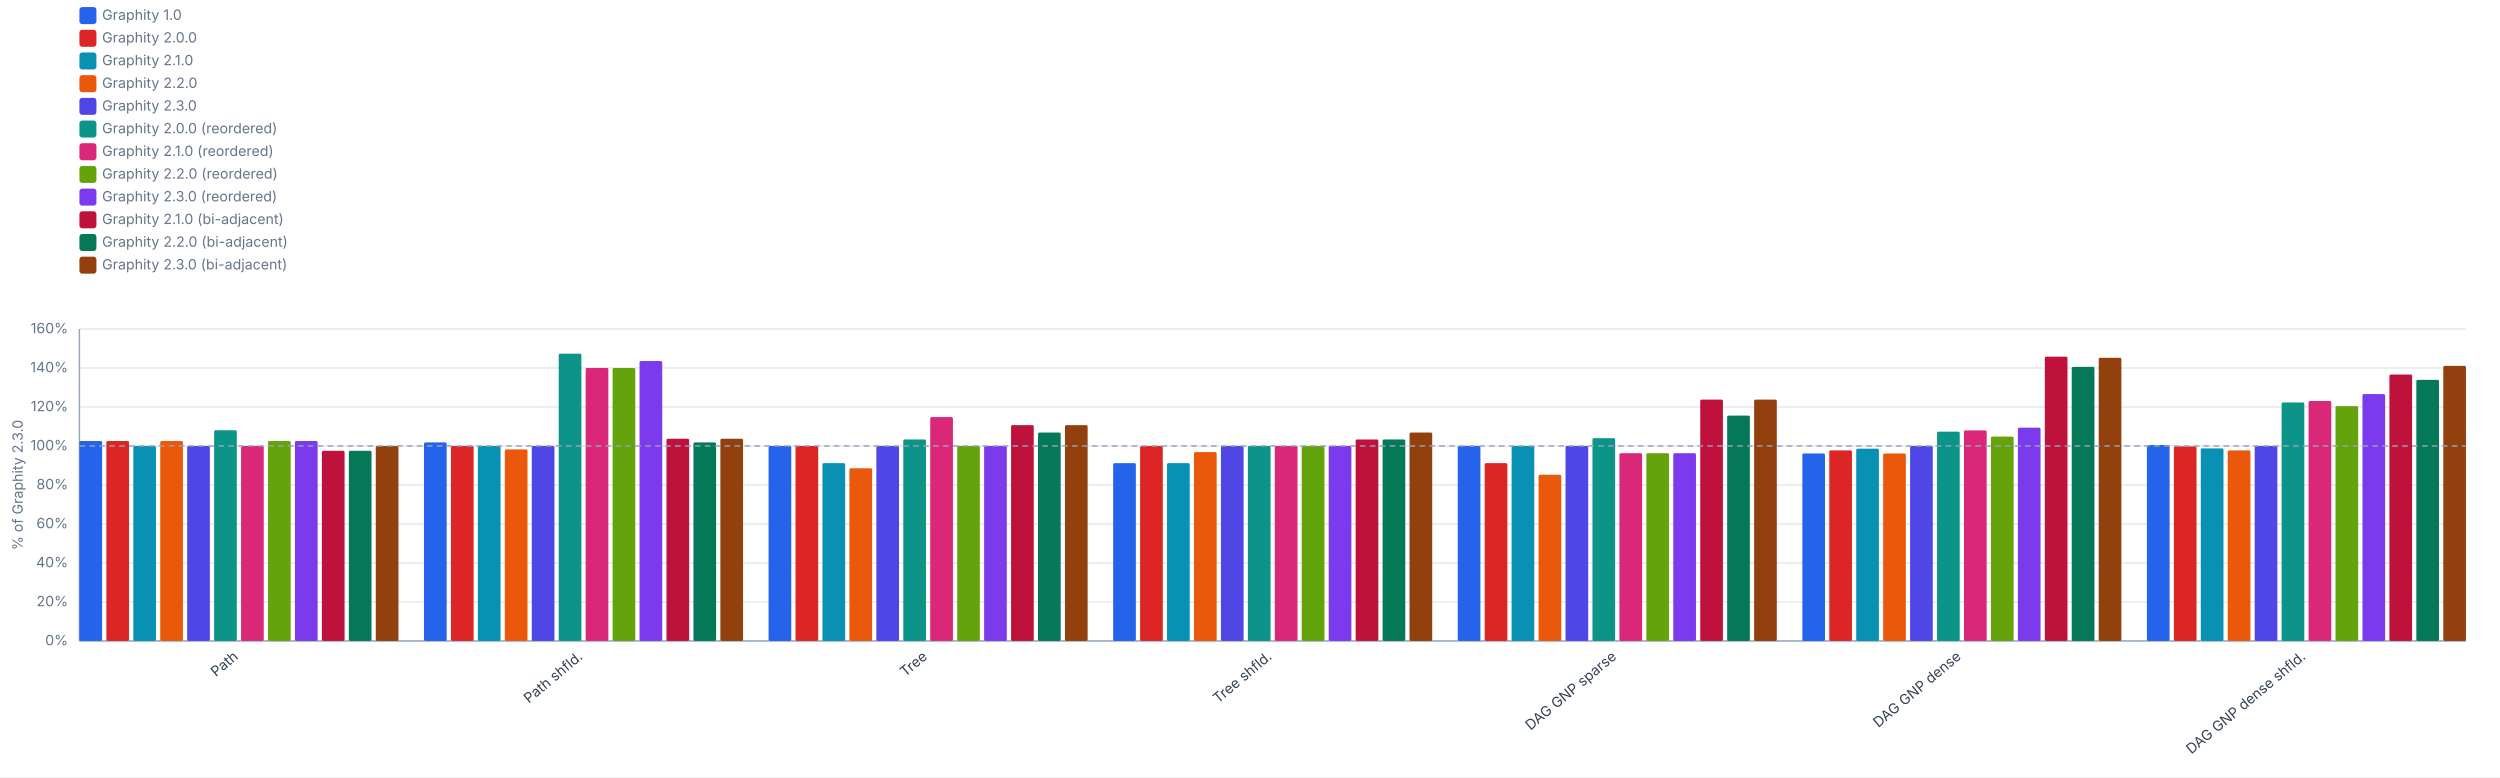
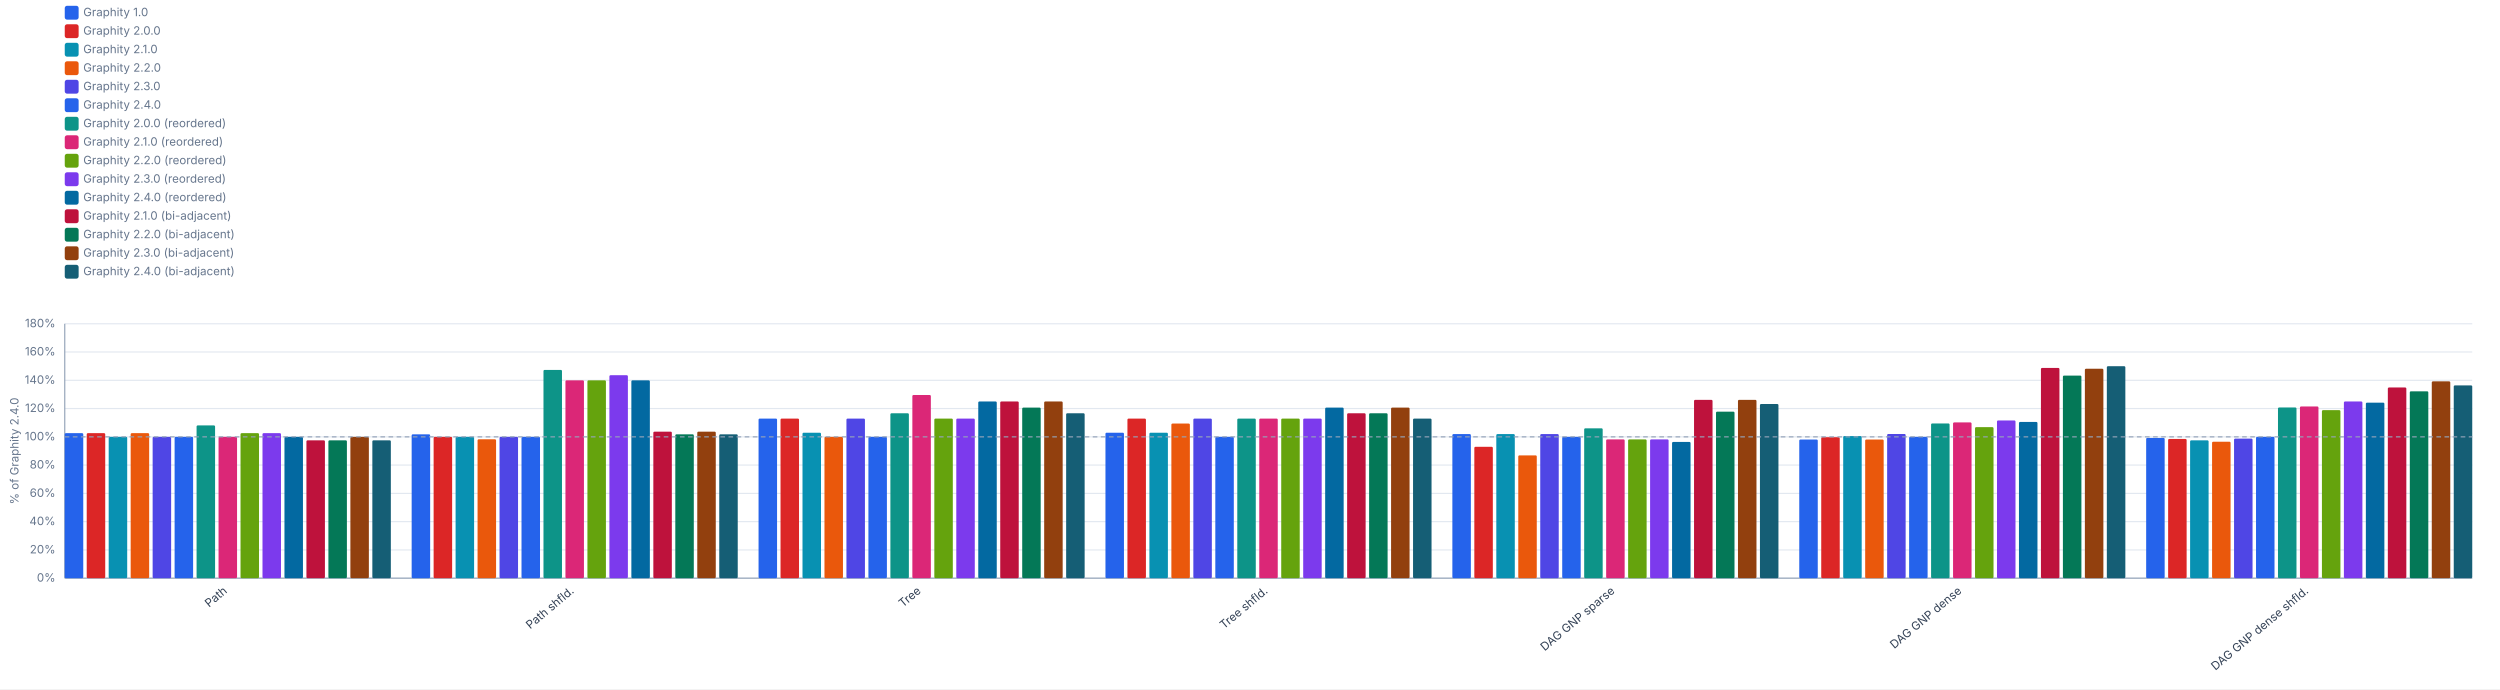
- <svg xmlns="http://www.w3.org/2000/svg" width="1763" height="548" viewBox="0 0 1763 548" role="img">
+ <svg xmlns="http://www.w3.org/2000/svg" width="2162" height="596" viewBox="0 0 2162 596" role="img">
  <style>text{font-family:ui-sans-serif,system-ui,-apple-system,Segoe UI,sans-serif;font-size:11px;fill:#334155}.axis{stroke:#94a3b8;stroke-width:1;fill:none}.grid{stroke:#e2e8f0;stroke-width:1}.ylabel{fill:#64748b;font-size:10px}.tick{fill:#64748b;font-size:10px}.xlabel{font-size:10px}</style>
-   <rect x="0" y="0" width="1763" height="548" fill="#ffffff" />
+   <rect x="0" y="0" width="2162" height="596" fill="#ffffff" />
  <rect x="56" y="5" width="12" height="12" rx="2" fill="#2563eb" />
  <text x="72" y="14" class="tick">Graphity 1.0</text>
  <rect x="56" y="21" width="12" height="12" rx="2" fill="#dc2626" />
  <text x="72" y="30" class="tick">Graphity 2.0.0</text>
  <rect x="56" y="37" width="12" height="12" rx="2" fill="#0891b2" />
  <text x="72" y="46" class="tick">Graphity 2.1.0</text>
  <rect x="56" y="53" width="12" height="12" rx="2" fill="#ea580c" />
  <text x="72" y="62" class="tick">Graphity 2.2.0</text>
  <rect x="56" y="69" width="12" height="12" rx="2" fill="#4f46e5" />
  <text x="72" y="78" class="tick">Graphity 2.3.0</text>
-   <rect x="56" y="85" width="12" height="12" rx="2" fill="#0d9488" />
-   <text x="72" y="94" class="tick">Graphity 2.0.0 (reordered)</text>
-   <rect x="56" y="101" width="12" height="12" rx="2" fill="#db2777" />
-   <text x="72" y="110" class="tick">Graphity 2.1.0 (reordered)</text>
-   <rect x="56" y="117" width="12" height="12" rx="2" fill="#65a30d" />
-   <text x="72" y="126" class="tick">Graphity 2.2.0 (reordered)</text>
-   <rect x="56" y="133" width="12" height="12" rx="2" fill="#7c3aed" />
-   <text x="72" y="142" class="tick">Graphity 2.3.0 (reordered)</text>
-   <rect x="56" y="149" width="12" height="12" rx="2" fill="#be123c" />
-   <text x="72" y="158" class="tick">Graphity 2.1.0 (bi-adjacent)</text>
-   <rect x="56" y="165" width="12" height="12" rx="2" fill="#047857" />
-   <text x="72" y="174" class="tick">Graphity 2.2.0 (bi-adjacent)</text>
-   <rect x="56" y="181" width="12" height="12" rx="2" fill="#92400e" />
-   <text x="72" y="190" class="tick">Graphity 2.3.0 (bi-adjacent)</text>
-   <line class="grid" x1="56" y1="452.0" x2="1739" y2="452.0" />
-   <text class="tick" x="48" y="455.0" text-anchor="end">0%</text>
-   <line class="grid" x1="56" y1="424.5" x2="1739" y2="424.5" />
-   <text class="tick" x="48" y="427.5" text-anchor="end">20%</text>
-   <line class="grid" x1="56" y1="397.0" x2="1739" y2="397.0" />
-   <text class="tick" x="48" y="400.0" text-anchor="end">40%</text>
-   <line class="grid" x1="56" y1="369.5" x2="1739" y2="369.5" />
-   <text class="tick" x="48" y="372.5" text-anchor="end">60%</text>
-   <line class="grid" x1="56" y1="342.0" x2="1739" y2="342.0" />
-   <text class="tick" x="48" y="345.0" text-anchor="end">80%</text>
-   <line class="grid" x1="56" y1="314.5" x2="1739" y2="314.5" />
-   <text class="tick" x="48" y="317.5" text-anchor="end">100%</text>
-   <line class="grid" x1="56" y1="287.0" x2="1739" y2="287.0" />
-   <text class="tick" x="48" y="290.0" text-anchor="end">120%</text>
-   <line class="grid" x1="56" y1="259.5" x2="1739" y2="259.5" />
-   <text class="tick" x="48" y="262.5" text-anchor="end">140%</text>
-   <line class="grid" x1="56" y1="232.0" x2="1739" y2="232.0" />
-   <text class="tick" x="48" y="235.0" text-anchor="end">160%</text>
-   <line class="axis" x1="56" y1="232" x2="56" y2="452" />
-   <line class="axis" x1="56" y1="452" x2="1739" y2="452" />
-   <text class="ylabel" x="16" y="342.0" text-anchor="middle" transform="rotate(-90 16 342.0)">% of Graphity 2.3.0</text>
-   <text class="xlabel" x="168.5" y="464.0" text-anchor="end" transform="rotate(-40 168.5 464.0)">Path</text>
-   <rect x="56.0" y="311.0" width="16" height="141.0" fill="#2563eb" rx="1" />
-   <rect x="75.0" y="311.0" width="16" height="141.0" fill="#dc2626" rx="1" />
-   <rect x="94.0" y="314.5" width="16" height="137.5" fill="#0891b2" rx="1" />
-   <rect x="113.0" y="311.0" width="16" height="141.0" fill="#ea580c" rx="1" />
-   <rect x="132.0" y="314.5" width="16" height="137.5" fill="#4f46e5" rx="1" />
-   <rect x="151.0" y="303.4" width="16" height="148.6" fill="#0d9488" rx="1" />
-   <rect x="170.0" y="314.5" width="16" height="137.5" fill="#db2777" rx="1" />
-   <rect x="189.0" y="311.0" width="16" height="141.0" fill="#65a30d" rx="1" />
-   <rect x="208.0" y="311.0" width="16" height="141.0" fill="#7c3aed" rx="1" />
-   <rect x="227.0" y="317.9" width="16" height="134.1" fill="#be123c" rx="1" />
-   <rect x="246.0" y="317.9" width="16" height="134.1" fill="#047857" rx="1" />
-   <rect x="265.0" y="314.5" width="16" height="137.5" fill="#92400e" rx="1" />
-   <text class="xlabel" x="411.5" y="464.0" text-anchor="end" transform="rotate(-40 411.5 464.0)">Path shfld.</text>
-   <rect x="299.0" y="312.0" width="16" height="140.0" fill="#2563eb" rx="1" />
-   <rect x="318.0" y="314.5" width="16" height="137.5" fill="#dc2626" rx="1" />
-   <rect x="337.0" y="314.5" width="16" height="137.5" fill="#0891b2" rx="1" />
-   <rect x="356.0" y="316.9" width="16" height="135.1" fill="#ea580c" rx="1" />
-   <rect x="375.0" y="314.5" width="16" height="137.5" fill="#4f46e5" rx="1" />
-   <rect x="394.0" y="249.4" width="16" height="202.6" fill="#0d9488" rx="1" />
-   <rect x="413.0" y="259.5" width="16" height="192.5" fill="#db2777" rx="1" />
-   <rect x="432.0" y="259.5" width="16" height="192.5" fill="#65a30d" rx="1" />
-   <rect x="451.0" y="254.6" width="16" height="197.4" fill="#7c3aed" rx="1" />
-   <rect x="470.0" y="309.4" width="16" height="142.6" fill="#be123c" rx="1" />
-   <rect x="489.0" y="312.0" width="16" height="140.0" fill="#047857" rx="1" />
-   <rect x="508.0" y="309.4" width="16" height="142.6" fill="#92400e" rx="1" />
-   <text class="xlabel" x="654.5" y="464.0" text-anchor="end" transform="rotate(-40 654.5 464.0)">Tree</text>
-   <rect x="542.0" y="314.5" width="16" height="137.5" fill="#2563eb" rx="1" />
-   <rect x="561.0" y="314.5" width="16" height="137.5" fill="#dc2626" rx="1" />
-   <rect x="580.0" y="326.6" width="16" height="125.4" fill="#0891b2" rx="1" />
-   <rect x="599.0" y="330.2" width="16" height="121.8" fill="#ea580c" rx="1" />
-   <rect x="618.0" y="314.5" width="16" height="137.5" fill="#4f46e5" rx="1" />
-   <rect x="637.0" y="309.9" width="16" height="142.1" fill="#0d9488" rx="1" />
-   <rect x="656.0" y="294.1" width="16" height="157.9" fill="#db2777" rx="1" />
-   <rect x="675.0" y="314.5" width="16" height="137.5" fill="#65a30d" rx="1" />
-   <rect x="694.0" y="314.5" width="16" height="137.5" fill="#7c3aed" rx="1" />
-   <rect x="713.0" y="299.8" width="16" height="152.2" fill="#be123c" rx="1" />
-   <rect x="732.0" y="305.0" width="16" height="147.0" fill="#047857" rx="1" />
-   <rect x="751.0" y="299.8" width="16" height="152.2" fill="#92400e" rx="1" />
-   <text class="xlabel" x="897.5" y="464.0" text-anchor="end" transform="rotate(-40 897.5 464.0)">Tree shfld.</text>
-   <rect x="785.0" y="326.6" width="16" height="125.4" fill="#2563eb" rx="1" />
-   <rect x="804.0" y="314.5" width="16" height="137.5" fill="#dc2626" rx="1" />
-   <rect x="823.0" y="326.6" width="16" height="125.4" fill="#0891b2" rx="1" />
-   <rect x="842.0" y="318.8" width="16" height="133.2" fill="#ea580c" rx="1" />
-   <rect x="861.0" y="314.5" width="16" height="137.5" fill="#4f46e5" rx="1" />
-   <rect x="880.0" y="314.5" width="16" height="137.5" fill="#0d9488" rx="1" />
-   <rect x="899.0" y="314.5" width="16" height="137.5" fill="#db2777" rx="1" />
-   <rect x="918.0" y="314.5" width="16" height="137.5" fill="#65a30d" rx="1" />
-   <rect x="937.0" y="314.5" width="16" height="137.5" fill="#7c3aed" rx="1" />
-   <rect x="956.0" y="309.9" width="16" height="142.1" fill="#be123c" rx="1" />
-   <rect x="975.0" y="309.9" width="16" height="142.1" fill="#047857" rx="1" />
-   <rect x="994.0" y="305.0" width="16" height="147.0" fill="#92400e" rx="1" />
-   <text class="xlabel" x="1140.5" y="464.0" text-anchor="end" transform="rotate(-40 1140.5 464.0)">DAG GNP sparse</text>
-   <rect x="1028.0" y="314.5" width="16" height="137.5" fill="#2563eb" rx="1" />
-   <rect x="1047.0" y="326.6" width="16" height="125.4" fill="#dc2626" rx="1" />
-   <rect x="1066.0" y="314.5" width="16" height="137.5" fill="#0891b2" rx="1" />
-   <rect x="1085.0" y="334.8" width="16" height="117.2" fill="#ea580c" rx="1" />
-   <rect x="1104.0" y="314.5" width="16" height="137.5" fill="#4f46e5" rx="1" />
-   <rect x="1123.0" y="309.0" width="16" height="143.0" fill="#0d9488" rx="1" />
-   <rect x="1142.0" y="319.6" width="16" height="132.4" fill="#db2777" rx="1" />
-   <rect x="1161.0" y="319.6" width="16" height="132.4" fill="#65a30d" rx="1" />
-   <rect x="1180.0" y="319.6" width="16" height="132.4" fill="#7c3aed" rx="1" />
-   <rect x="1199.0" y="281.8" width="16" height="170.2" fill="#be123c" rx="1" />
-   <rect x="1218.0" y="293.1" width="16" height="158.9" fill="#047857" rx="1" />
-   <rect x="1237.0" y="281.8" width="16" height="170.2" fill="#92400e" rx="1" />
-   <text class="xlabel" x="1383.5" y="464.0" text-anchor="end" transform="rotate(-40 1383.5 464.0)">DAG GNP dense</text>
-   <rect x="1271.0" y="319.8" width="16" height="132.2" fill="#2563eb" rx="1" />
-   <rect x="1290.0" y="317.6" width="16" height="134.4" fill="#dc2626" rx="1" />
-   <rect x="1309.0" y="316.4" width="16" height="135.6" fill="#0891b2" rx="1" />
-   <rect x="1328.0" y="319.8" width="16" height="132.2" fill="#ea580c" rx="1" />
-   <rect x="1347.0" y="314.5" width="16" height="137.5" fill="#4f46e5" rx="1" />
-   <rect x="1366.0" y="304.4" width="16" height="147.6" fill="#0d9488" rx="1" />
-   <rect x="1385.0" y="303.5" width="16" height="148.5" fill="#db2777" rx="1" />
-   <rect x="1404.0" y="307.9" width="16" height="144.1" fill="#65a30d" rx="1" />
-   <rect x="1423.0" y="301.6" width="16" height="150.4" fill="#7c3aed" rx="1" />
-   <rect x="1442.0" y="251.5" width="16" height="200.5" fill="#be123c" rx="1" />
-   <rect x="1461.0" y="258.7" width="16" height="193.3" fill="#047857" rx="1" />
-   <rect x="1480.0" y="252.3" width="16" height="199.7" fill="#92400e" rx="1" />
-   <text class="xlabel" x="1626.5" y="464.0" text-anchor="end" transform="rotate(-40 1626.5 464.0)">DAG GNP dense shfld.</text>
-   <rect x="1514.0" y="313.8" width="16" height="138.2" fill="#2563eb" rx="1" />
-   <rect x="1533.0" y="314.8" width="16" height="137.2" fill="#dc2626" rx="1" />
-   <rect x="1552.0" y="316.2" width="16" height="135.8" fill="#0891b2" rx="1" />
-   <rect x="1571.0" y="317.6" width="16" height="134.4" fill="#ea580c" rx="1" />
-   <rect x="1590.0" y="314.5" width="16" height="137.5" fill="#4f46e5" rx="1" />
-   <rect x="1609.0" y="283.8" width="16" height="168.2" fill="#0d9488" rx="1" />
-   <rect x="1628.0" y="282.8" width="16" height="169.2" fill="#db2777" rx="1" />
-   <rect x="1647.0" y="286.4" width="16" height="165.6" fill="#65a30d" rx="1" />
-   <rect x="1666.0" y="277.9" width="16" height="174.1" fill="#7c3aed" rx="1" />
-   <rect x="1685.0" y="264.1" width="16" height="187.9" fill="#be123c" rx="1" />
-   <rect x="1704.0" y="267.9" width="16" height="184.1" fill="#047857" rx="1" />
-   <rect x="1723.0" y="258.0" width="16" height="194.0" fill="#92400e" rx="1" />
-   <line x1="56" y1="314.5" x2="1739" y2="314.5" stroke="#94a3b8" stroke-width="1" stroke-dasharray="4 3" />
+   <rect x="56" y="85" width="12" height="12" rx="2" fill="#2563eb" />
+   <text x="72" y="94" class="tick">Graphity 2.4.0</text>
+   <rect x="56" y="101" width="12" height="12" rx="2" fill="#0d9488" />
+   <text x="72" y="110" class="tick">Graphity 2.0.0 (reordered)</text>
+   <rect x="56" y="117" width="12" height="12" rx="2" fill="#db2777" />
+   <text x="72" y="126" class="tick">Graphity 2.1.0 (reordered)</text>
+   <rect x="56" y="133" width="12" height="12" rx="2" fill="#65a30d" />
+   <text x="72" y="142" class="tick">Graphity 2.2.0 (reordered)</text>
+   <rect x="56" y="149" width="12" height="12" rx="2" fill="#7c3aed" />
+   <text x="72" y="158" class="tick">Graphity 2.3.0 (reordered)</text>
+   <rect x="56" y="165" width="12" height="12" rx="2" fill="#0369a1" />
+   <text x="72" y="174" class="tick">Graphity 2.4.0 (reordered)</text>
+   <rect x="56" y="181" width="12" height="12" rx="2" fill="#be123c" />
+   <text x="72" y="190" class="tick">Graphity 2.1.0 (bi-adjacent)</text>
+   <rect x="56" y="197" width="12" height="12" rx="2" fill="#047857" />
+   <text x="72" y="206" class="tick">Graphity 2.2.0 (bi-adjacent)</text>
+   <rect x="56" y="213" width="12" height="12" rx="2" fill="#92400e" />
+   <text x="72" y="222" class="tick">Graphity 2.3.0 (bi-adjacent)</text>
+   <rect x="56" y="229" width="12" height="12" rx="2" fill="#155e75" />
+   <text x="72" y="238" class="tick">Graphity 2.4.0 (bi-adjacent)</text>
+   <line class="grid" x1="56" y1="500.0" x2="2138" y2="500.0" />
+   <text class="tick" x="48" y="503.0" text-anchor="end">0%</text>
+   <line class="grid" x1="56" y1="475.6" x2="2138" y2="475.6" />
+   <text class="tick" x="48" y="478.6" text-anchor="end">20%</text>
+   <line class="grid" x1="56" y1="451.1" x2="2138" y2="451.1" />
+   <text class="tick" x="48" y="454.1" text-anchor="end">40%</text>
+   <line class="grid" x1="56" y1="426.7" x2="2138" y2="426.7" />
+   <text class="tick" x="48" y="429.7" text-anchor="end">60%</text>
+   <line class="grid" x1="56" y1="402.2" x2="2138" y2="402.2" />
+   <text class="tick" x="48" y="405.2" text-anchor="end">80%</text>
+   <line class="grid" x1="56" y1="377.8" x2="2138" y2="377.8" />
+   <text class="tick" x="48" y="380.8" text-anchor="end">100%</text>
+   <line class="grid" x1="56" y1="353.3" x2="2138" y2="353.3" />
+   <text class="tick" x="48" y="356.3" text-anchor="end">120%</text>
+   <line class="grid" x1="56" y1="328.9" x2="2138" y2="328.9" />
+   <text class="tick" x="48" y="331.9" text-anchor="end">140%</text>
+   <line class="grid" x1="56" y1="304.4" x2="2138" y2="304.4" />
+   <text class="tick" x="48" y="307.4" text-anchor="end">160%</text>
+   <line class="grid" x1="56" y1="280.0" x2="2138" y2="280.0" />
+   <text class="tick" x="48" y="283.0" text-anchor="end">180%</text>
+   <line class="axis" x1="56" y1="280" x2="56" y2="500" />
+   <line class="axis" x1="56" y1="500" x2="2138" y2="500" />
+   <text class="ylabel" x="16" y="390.0" text-anchor="middle" transform="rotate(-90 16 390.0)">% of Graphity 2.4.0</text>
+   <text class="xlabel" x="197.0" y="512.0" text-anchor="end" transform="rotate(-40 197.0 512.0)">Path</text>
+   <rect x="56.0" y="374.6" width="16" height="125.4" fill="#2563eb" rx="1" />
+   <rect x="75.0" y="374.6" width="16" height="125.4" fill="#dc2626" rx="1" />
+   <rect x="94.0" y="377.8" width="16" height="122.2" fill="#0891b2" rx="1" />
+   <rect x="113.0" y="374.6" width="16" height="125.4" fill="#ea580c" rx="1" />
+   <rect x="132.0" y="377.8" width="16" height="122.2" fill="#4f46e5" rx="1" />
+   <rect x="151.0" y="377.8" width="16" height="122.2" fill="#2563eb" rx="1" />
+   <rect x="170.0" y="367.9" width="16" height="132.1" fill="#0d9488" rx="1" />
+   <rect x="189.0" y="377.8" width="16" height="122.2" fill="#db2777" rx="1" />
+   <rect x="208.0" y="374.6" width="16" height="125.4" fill="#65a30d" rx="1" />
+   <rect x="227.0" y="374.6" width="16" height="125.4" fill="#7c3aed" rx="1" />
+   <rect x="246.0" y="377.8" width="16" height="122.2" fill="#0369a1" rx="1" />
+   <rect x="265.0" y="380.8" width="16" height="119.2" fill="#be123c" rx="1" />
+   <rect x="284.0" y="380.8" width="16" height="119.2" fill="#047857" rx="1" />
+   <rect x="303.0" y="377.8" width="16" height="122.2" fill="#92400e" rx="1" />
+   <rect x="322.0" y="380.8" width="16" height="119.2" fill="#155e75" rx="1" />
+   <text class="xlabel" x="497.0" y="512.0" text-anchor="end" transform="rotate(-40 497.0 512.0)">Path shfld.</text>
+   <rect x="356.0" y="375.6" width="16" height="124.4" fill="#2563eb" rx="1" />
+   <rect x="375.0" y="377.8" width="16" height="122.2" fill="#dc2626" rx="1" />
+   <rect x="394.0" y="377.8" width="16" height="122.2" fill="#0891b2" rx="1" />
+   <rect x="413.0" y="379.9" width="16" height="120.1" fill="#ea580c" rx="1" />
+   <rect x="432.0" y="377.8" width="16" height="122.2" fill="#4f46e5" rx="1" />
+   <rect x="451.0" y="377.8" width="16" height="122.2" fill="#2563eb" rx="1" />
+   <rect x="470.0" y="319.9" width="16" height="180.1" fill="#0d9488" rx="1" />
+   <rect x="489.0" y="328.9" width="16" height="171.1" fill="#db2777" rx="1" />
+   <rect x="508.0" y="328.9" width="16" height="171.1" fill="#65a30d" rx="1" />
+   <rect x="527.0" y="324.5" width="16" height="175.5" fill="#7c3aed" rx="1" />
+   <rect x="546.0" y="328.9" width="16" height="171.1" fill="#0369a1" rx="1" />
+   <rect x="565.0" y="373.3" width="16" height="126.7" fill="#be123c" rx="1" />
+   <rect x="584.0" y="375.6" width="16" height="124.4" fill="#047857" rx="1" />
+   <rect x="603.0" y="373.3" width="16" height="126.7" fill="#92400e" rx="1" />
+   <rect x="622.0" y="375.6" width="16" height="124.4" fill="#155e75" rx="1" />
+   <text class="xlabel" x="797.0" y="512.0" text-anchor="end" transform="rotate(-40 797.0 512.0)">Tree</text>
+   <rect x="656.0" y="362.0" width="16" height="138.0" fill="#2563eb" rx="1" />
+   <rect x="675.0" y="362.0" width="16" height="138.0" fill="#dc2626" rx="1" />
+   <rect x="694.0" y="374.2" width="16" height="125.8" fill="#0891b2" rx="1" />
+   <rect x="713.0" y="377.8" width="16" height="122.2" fill="#ea580c" rx="1" />
+   <rect x="732.0" y="362.0" width="16" height="138.0" fill="#4f46e5" rx="1" />
+   <rect x="751.0" y="377.8" width="16" height="122.2" fill="#2563eb" rx="1" />
+   <rect x="770.0" y="357.4" width="16" height="142.6" fill="#0d9488" rx="1" />
+   <rect x="789.0" y="341.6" width="16" height="158.4" fill="#db2777" rx="1" />
+   <rect x="808.0" y="362.0" width="16" height="138.0" fill="#65a30d" rx="1" />
+   <rect x="827.0" y="362.0" width="16" height="138.0" fill="#7c3aed" rx="1" />
+   <rect x="846.0" y="347.2" width="16" height="152.8" fill="#0369a1" rx="1" />
+   <rect x="865.0" y="347.2" width="16" height="152.8" fill="#be123c" rx="1" />
+   <rect x="884.0" y="352.5" width="16" height="147.5" fill="#047857" rx="1" />
+   <rect x="903.0" y="347.2" width="16" height="152.8" fill="#92400e" rx="1" />
+   <rect x="922.0" y="357.4" width="16" height="142.6" fill="#155e75" rx="1" />
+   <text class="xlabel" x="1097.0" y="512.0" text-anchor="end" transform="rotate(-40 1097.0 512.0)">Tree shfld.</text>
+   <rect x="956.0" y="374.2" width="16" height="125.8" fill="#2563eb" rx="1" />
+   <rect x="975.0" y="362.0" width="16" height="138.0" fill="#dc2626" rx="1" />
+   <rect x="994.0" y="374.2" width="16" height="125.8" fill="#0891b2" rx="1" />
+   <rect x="1013.0" y="366.3" width="16" height="133.7" fill="#ea580c" rx="1" />
+   <rect x="1032.0" y="362.0" width="16" height="138.0" fill="#4f46e5" rx="1" />
+   <rect x="1051.0" y="377.8" width="16" height="122.2" fill="#2563eb" rx="1" />
+   <rect x="1070.0" y="362.0" width="16" height="138.0" fill="#0d9488" rx="1" />
+   <rect x="1089.0" y="362.0" width="16" height="138.0" fill="#db2777" rx="1" />
+   <rect x="1108.0" y="362.0" width="16" height="138.0" fill="#65a30d" rx="1" />
+   <rect x="1127.0" y="362.0" width="16" height="138.0" fill="#7c3aed" rx="1" />
+   <rect x="1146.0" y="352.5" width="16" height="147.5" fill="#0369a1" rx="1" />
+   <rect x="1165.0" y="357.4" width="16" height="142.6" fill="#be123c" rx="1" />
+   <rect x="1184.0" y="357.4" width="16" height="142.6" fill="#047857" rx="1" />
+   <rect x="1203.0" y="352.5" width="16" height="147.5" fill="#92400e" rx="1" />
+   <rect x="1222.0" y="362.0" width="16" height="138.0" fill="#155e75" rx="1" />
+   <text class="xlabel" x="1397.0" y="512.0" text-anchor="end" transform="rotate(-40 1397.0 512.0)">DAG GNP sparse</text>
+   <rect x="1256.0" y="375.4" width="16" height="124.6" fill="#2563eb" rx="1" />
+   <rect x="1275.0" y="386.4" width="16" height="113.6" fill="#dc2626" rx="1" />
+   <rect x="1294.0" y="375.4" width="16" height="124.6" fill="#0891b2" rx="1" />
+   <rect x="1313.0" y="393.8" width="16" height="106.2" fill="#ea580c" rx="1" />
+   <rect x="1332.0" y="375.4" width="16" height="124.6" fill="#4f46e5" rx="1" />
+   <rect x="1351.0" y="377.8" width="16" height="122.2" fill="#2563eb" rx="1" />
+   <rect x="1370.0" y="370.4" width="16" height="129.6" fill="#0d9488" rx="1" />
+   <rect x="1389.0" y="380.0" width="16" height="120.0" fill="#db2777" rx="1" />
+   <rect x="1408.0" y="380.0" width="16" height="120.0" fill="#65a30d" rx="1" />
+   <rect x="1427.0" y="380.0" width="16" height="120.0" fill="#7c3aed" rx="1" />
+   <rect x="1446.0" y="382.2" width="16" height="117.8" fill="#0369a1" rx="1" />
+   <rect x="1465.0" y="345.8" width="16" height="154.2" fill="#be123c" rx="1" />
+   <rect x="1484.0" y="356.0" width="16" height="144.0" fill="#047857" rx="1" />
+   <rect x="1503.0" y="345.8" width="16" height="154.2" fill="#92400e" rx="1" />
+   <rect x="1522.0" y="349.4" width="16" height="150.6" fill="#155e75" rx="1" />
+   <text class="xlabel" x="1697.0" y="512.0" text-anchor="end" transform="rotate(-40 1697.0 512.0)">DAG GNP dense</text>
+   <rect x="1556.0" y="380.1" width="16" height="119.9" fill="#2563eb" rx="1" />
+   <rect x="1575.0" y="378.1" width="16" height="121.9" fill="#dc2626" rx="1" />
+   <rect x="1594.0" y="377.1" width="16" height="122.9" fill="#0891b2" rx="1" />
+   <rect x="1613.0" y="380.1" width="16" height="119.9" fill="#ea580c" rx="1" />
+   <rect x="1632.0" y="375.3" width="16" height="124.7" fill="#4f46e5" rx="1" />
+   <rect x="1651.0" y="377.8" width="16" height="122.2" fill="#2563eb" rx="1" />
+   <rect x="1670.0" y="366.2" width="16" height="133.8" fill="#0d9488" rx="1" />
+   <rect x="1689.0" y="365.3" width="16" height="134.7" fill="#db2777" rx="1" />
+   <rect x="1708.0" y="369.4" width="16" height="130.6" fill="#65a30d" rx="1" />
+   <rect x="1727.0" y="363.6" width="16" height="136.4" fill="#7c3aed" rx="1" />
+   <rect x="1746.0" y="364.9" width="16" height="135.1" fill="#0369a1" rx="1" />
+   <rect x="1765.0" y="318.2" width="16" height="181.8" fill="#be123c" rx="1" />
+   <rect x="1784.0" y="324.8" width="16" height="175.2" fill="#047857" rx="1" />
+   <rect x="1803.0" y="318.9" width="16" height="181.1" fill="#92400e" rx="1" />
+   <rect x="1822.0" y="316.7" width="16" height="183.3" fill="#155e75" rx="1" />
+   <text class="xlabel" x="1997.0" y="512.0" text-anchor="end" transform="rotate(-40 1997.0 512.0)">DAG GNP dense shfld.</text>
+   <rect x="1856.0" y="378.7" width="16" height="121.3" fill="#2563eb" rx="1" />
+   <rect x="1875.0" y="379.6" width="16" height="120.4" fill="#dc2626" rx="1" />
+   <rect x="1894.0" y="380.8" width="16" height="119.2" fill="#0891b2" rx="1" />
+   <rect x="1913.0" y="382.0" width="16" height="118.0" fill="#ea580c" rx="1" />
+   <rect x="1932.0" y="379.3" width="16" height="120.7" fill="#4f46e5" rx="1" />
+   <rect x="1951.0" y="377.8" width="16" height="122.2" fill="#2563eb" rx="1" />
+   <rect x="1970.0" y="352.4" width="16" height="147.6" fill="#0d9488" rx="1" />
+   <rect x="1989.0" y="351.5" width="16" height="148.5" fill="#db2777" rx="1" />
+   <rect x="2008.0" y="354.7" width="16" height="145.3" fill="#65a30d" rx="1" />
+   <rect x="2027.0" y="347.2" width="16" height="152.8" fill="#7c3aed" rx="1" />
+   <rect x="2046.0" y="348.2" width="16" height="151.8" fill="#0369a1" rx="1" />
+   <rect x="2065.0" y="335.1" width="16" height="164.9" fill="#be123c" rx="1" />
+   <rect x="2084.0" y="338.4" width="16" height="161.6" fill="#047857" rx="1" />
+   <rect x="2103.0" y="329.8" width="16" height="170.2" fill="#92400e" rx="1" />
+   <rect x="2122.0" y="333.3" width="16" height="166.7" fill="#155e75" rx="1" />
+   <line x1="56" y1="377.8" x2="2138" y2="377.8" stroke="#94a3b8" stroke-width="1" stroke-dasharray="4 3" />
</svg>
